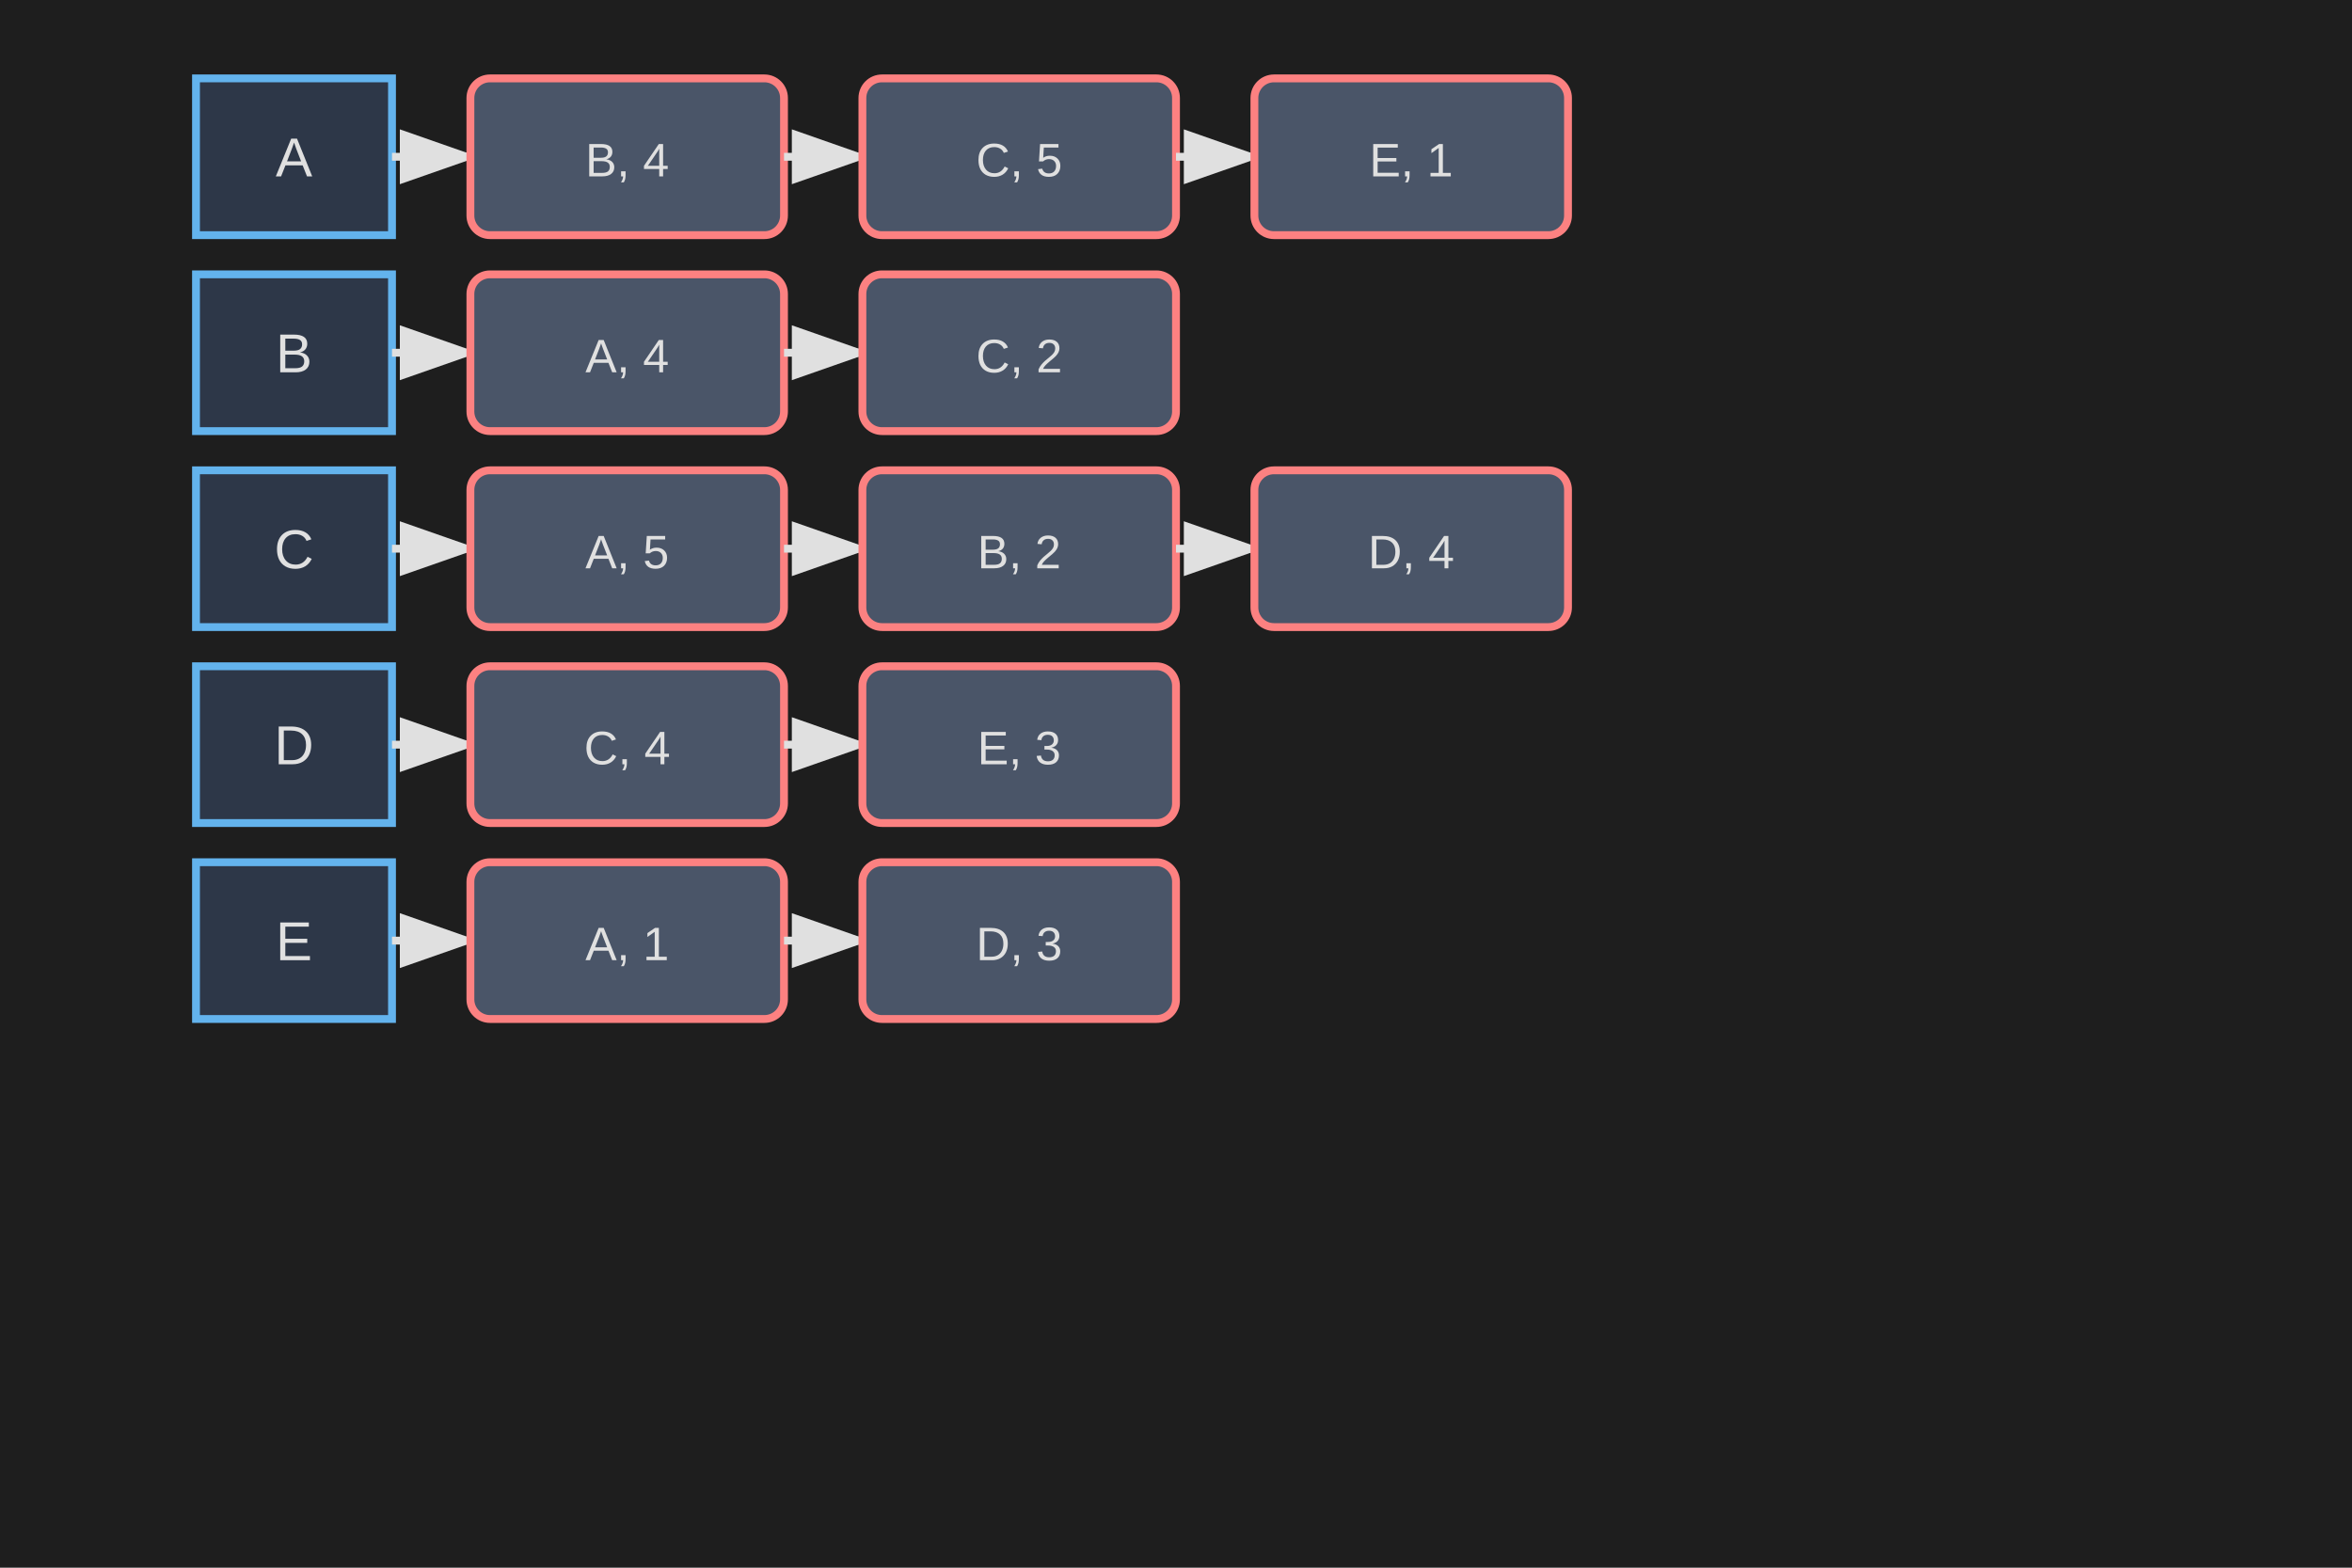
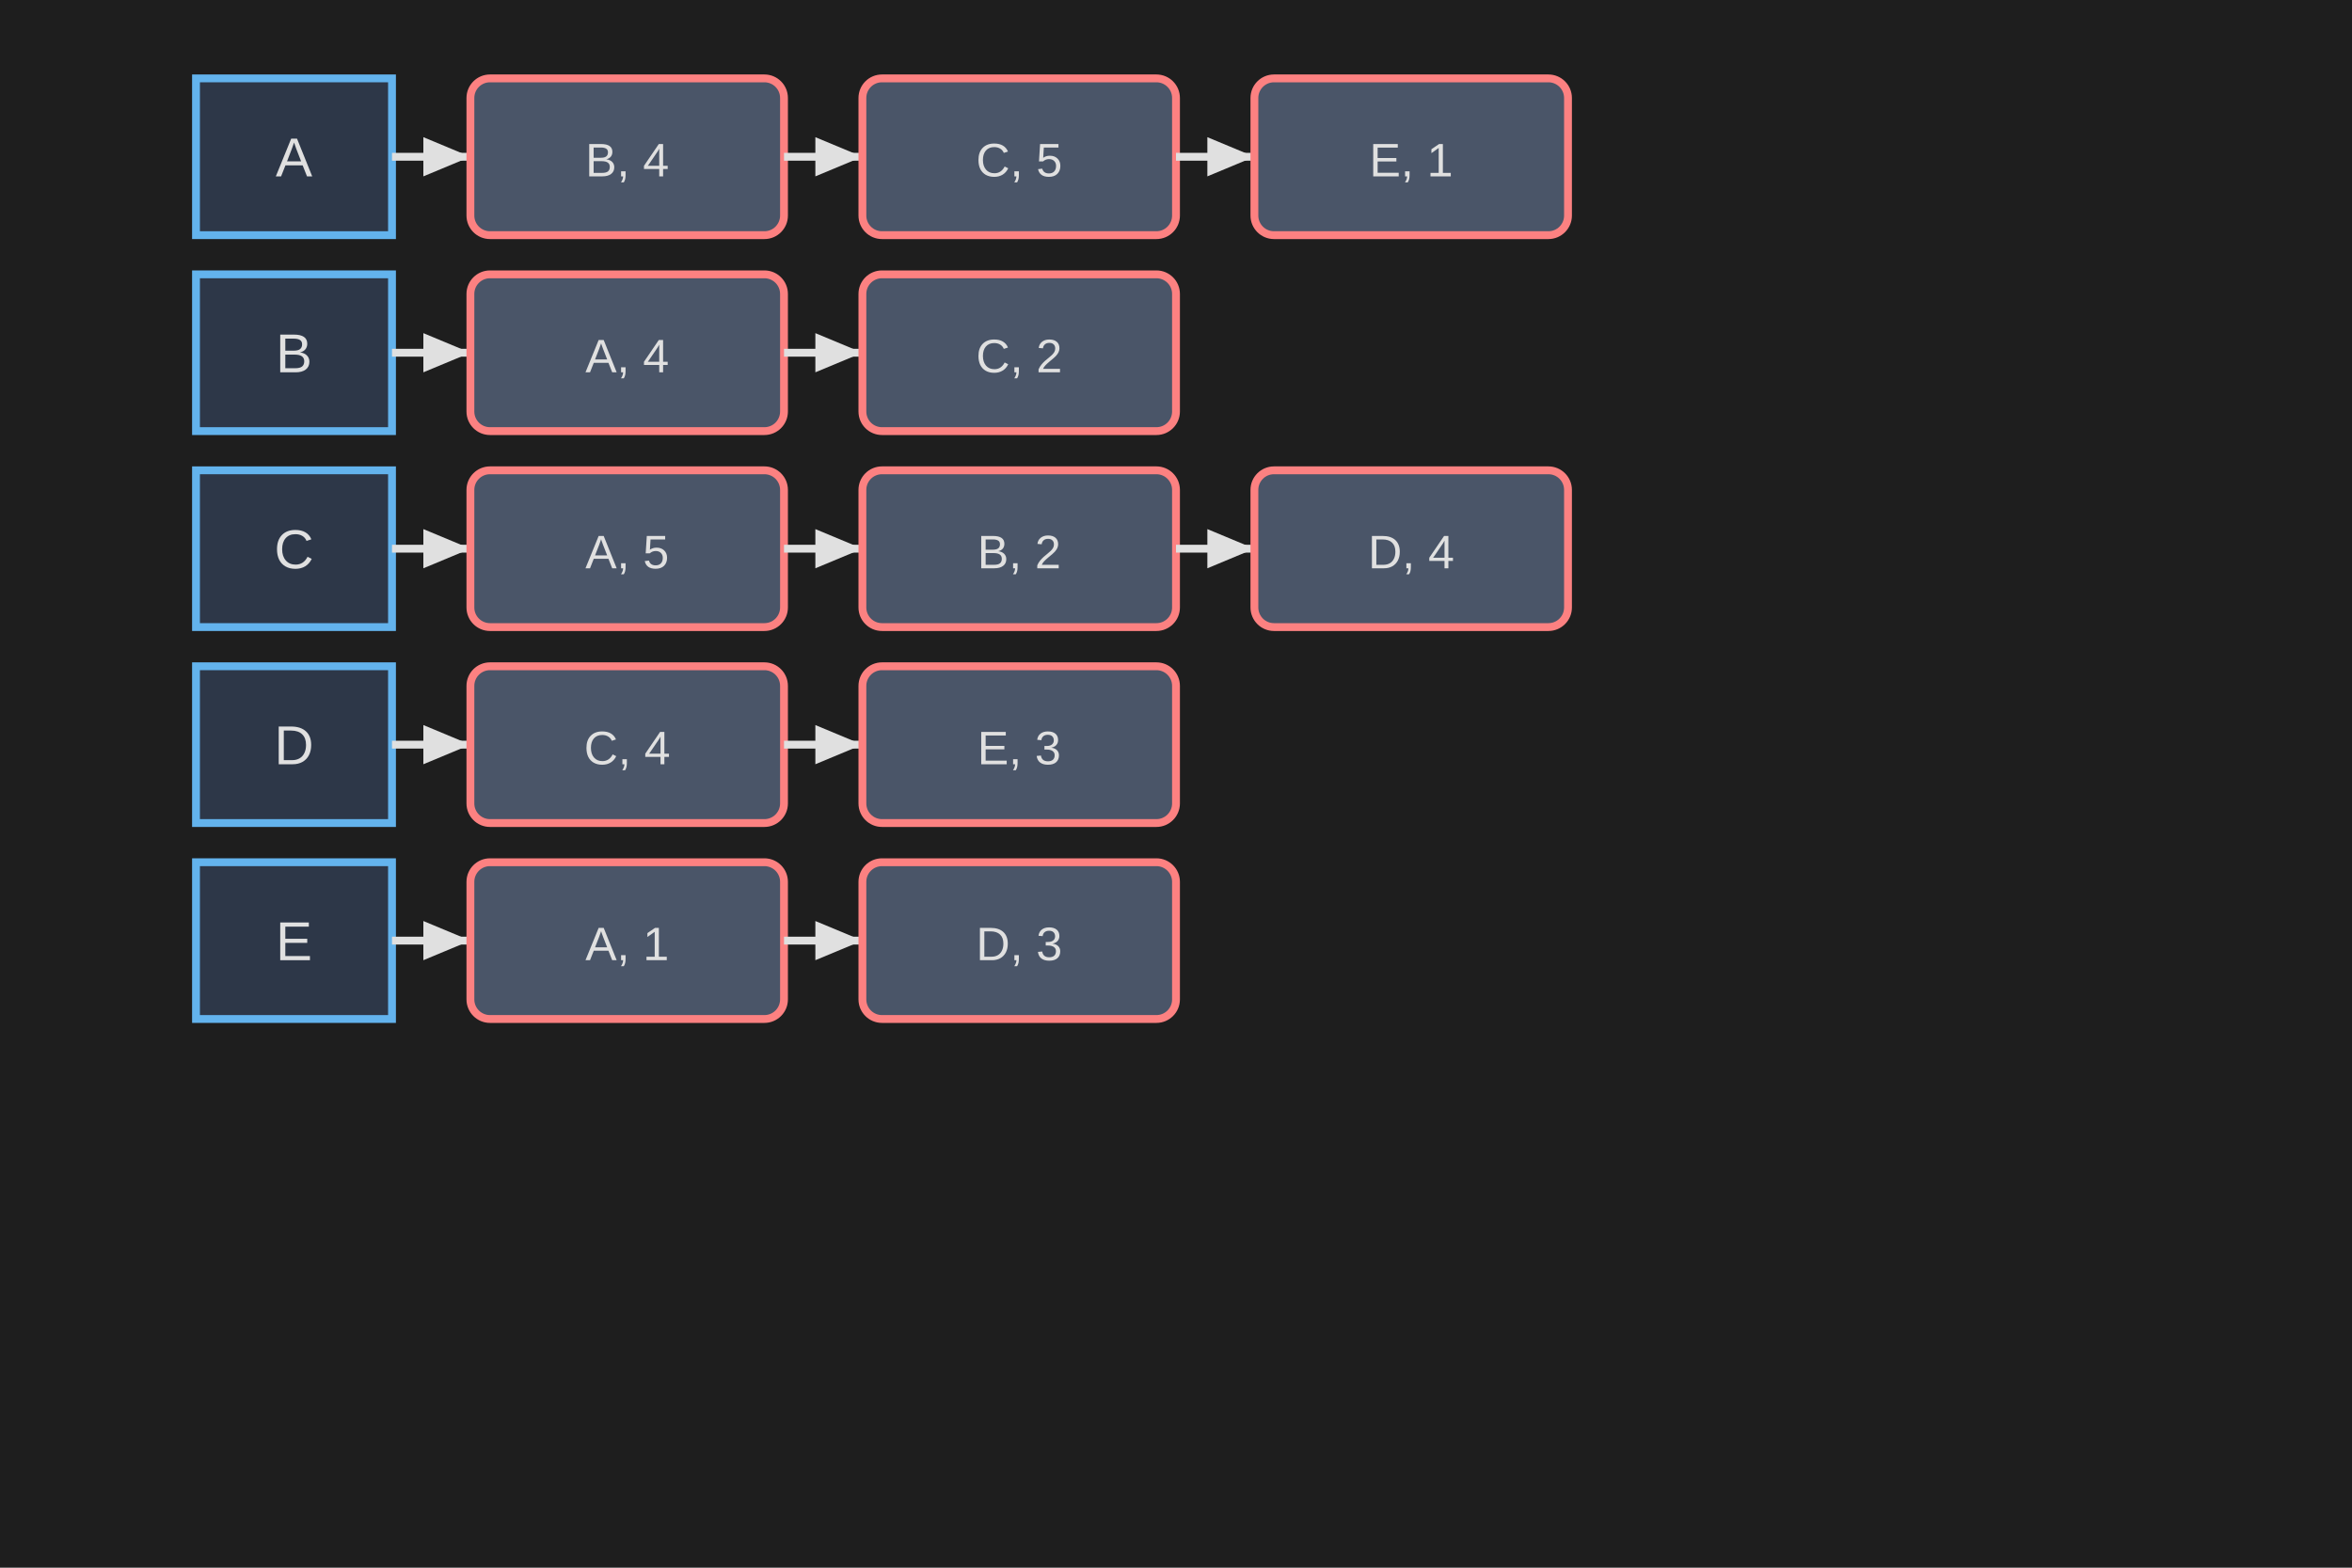
<svg xmlns="http://www.w3.org/2000/svg" viewBox="0 0 600 400">
  <rect width="600" height="400" fill="#1e1e1e" />
  <defs>
-     <marker id="arrowhead" markerWidth="10" markerHeight="7" refX="9" refY="3.5" orient="auto">
-       <polygon points="0 0, 10 3.5, 0 7" fill="#e0e0e0" />
+     <marker id="arrowhead" markerWidth="6" markerHeight="5" refX="6" refY="2.5" orient="auto">
+       <polygon points="0 0, 6 2.5, 0 5" fill="#e0e0e0" />
    </marker>
  </defs>
  <g transform="translate(50, 20)">
    <rect x="0" y="0" width="50" height="40" fill="#2d3748" stroke="#63b3ed" stroke-width="2" />
    <text x="25" y="25" font-family="Arial" font-size="14" fill="#e0e0e0" text-anchor="middle">A</text>
    <rect x="0" y="50" width="50" height="40" fill="#2d3748" stroke="#63b3ed" stroke-width="2" />
    <text x="25" y="75" font-family="Arial" font-size="14" fill="#e0e0e0" text-anchor="middle">B</text>
    <rect x="0" y="100" width="50" height="40" fill="#2d3748" stroke="#63b3ed" stroke-width="2" />
    <text x="25" y="125" font-family="Arial" font-size="14" fill="#e0e0e0" text-anchor="middle">C</text>
    <rect x="0" y="150" width="50" height="40" fill="#2d3748" stroke="#63b3ed" stroke-width="2" />
    <text x="25" y="175" font-family="Arial" font-size="14" fill="#e0e0e0" text-anchor="middle">D</text>
    <rect x="0" y="200" width="50" height="40" fill="#2d3748" stroke="#63b3ed" stroke-width="2" />
    <text x="25" y="225" font-family="Arial" font-size="14" fill="#e0e0e0" text-anchor="middle">E</text>
  </g>
  <g transform="translate(120, 20)">
    <line x1="-20" y1="20" x2="0" y2="20" stroke="#e0e0e0" stroke-width="2" marker-end="url(#arrowhead)" />
    <rect x="0" y="0" width="80" height="40" rx="5" fill="#4a5568" stroke="#fc8181" stroke-width="2" />
    <text x="40" y="25" font-family="Arial" font-size="12" fill="#e0e0e0" text-anchor="middle">B, 4</text>
    <line x1="80" y1="20" x2="100" y2="20" stroke="#e0e0e0" stroke-width="2" marker-end="url(#arrowhead)" />
    <rect x="100" y="0" width="80" height="40" rx="5" fill="#4a5568" stroke="#fc8181" stroke-width="2" />
    <text x="140" y="25" font-family="Arial" font-size="12" fill="#e0e0e0" text-anchor="middle">C, 5</text>
    <line x1="180" y1="20" x2="200" y2="20" stroke="#e0e0e0" stroke-width="2" marker-end="url(#arrowhead)" />
    <rect x="200" y="0" width="80" height="40" rx="5" fill="#4a5568" stroke="#fc8181" stroke-width="2" />
    <text x="240" y="25" font-family="Arial" font-size="12" fill="#e0e0e0" text-anchor="middle">E, 1</text>
  </g>
  <g transform="translate(120, 70)">
    <line x1="-20" y1="20" x2="0" y2="20" stroke="#e0e0e0" stroke-width="2" marker-end="url(#arrowhead)" />
    <rect x="0" y="0" width="80" height="40" rx="5" fill="#4a5568" stroke="#fc8181" stroke-width="2" />
    <text x="40" y="25" font-family="Arial" font-size="12" fill="#e0e0e0" text-anchor="middle">A, 4</text>
    <line x1="80" y1="20" x2="100" y2="20" stroke="#e0e0e0" stroke-width="2" marker-end="url(#arrowhead)" />
    <rect x="100" y="0" width="80" height="40" rx="5" fill="#4a5568" stroke="#fc8181" stroke-width="2" />
    <text x="140" y="25" font-family="Arial" font-size="12" fill="#e0e0e0" text-anchor="middle">C, 2</text>
  </g>
  <g transform="translate(120, 120)">
    <line x1="-20" y1="20" x2="0" y2="20" stroke="#e0e0e0" stroke-width="2" marker-end="url(#arrowhead)" />
    <rect x="0" y="0" width="80" height="40" rx="5" fill="#4a5568" stroke="#fc8181" stroke-width="2" />
    <text x="40" y="25" font-family="Arial" font-size="12" fill="#e0e0e0" text-anchor="middle">A, 5</text>
    <line x1="80" y1="20" x2="100" y2="20" stroke="#e0e0e0" stroke-width="2" marker-end="url(#arrowhead)" />
    <rect x="100" y="0" width="80" height="40" rx="5" fill="#4a5568" stroke="#fc8181" stroke-width="2" />
    <text x="140" y="25" font-family="Arial" font-size="12" fill="#e0e0e0" text-anchor="middle">B, 2</text>
    <line x1="180" y1="20" x2="200" y2="20" stroke="#e0e0e0" stroke-width="2" marker-end="url(#arrowhead)" />
    <rect x="200" y="0" width="80" height="40" rx="5" fill="#4a5568" stroke="#fc8181" stroke-width="2" />
    <text x="240" y="25" font-family="Arial" font-size="12" fill="#e0e0e0" text-anchor="middle">D, 4</text>
  </g>
  <g transform="translate(120, 170)">
    <line x1="-20" y1="20" x2="0" y2="20" stroke="#e0e0e0" stroke-width="2" marker-end="url(#arrowhead)" />
    <rect x="0" y="0" width="80" height="40" rx="5" fill="#4a5568" stroke="#fc8181" stroke-width="2" />
    <text x="40" y="25" font-family="Arial" font-size="12" fill="#e0e0e0" text-anchor="middle">C, 4</text>
    <line x1="80" y1="20" x2="100" y2="20" stroke="#e0e0e0" stroke-width="2" marker-end="url(#arrowhead)" />
    <rect x="100" y="0" width="80" height="40" rx="5" fill="#4a5568" stroke="#fc8181" stroke-width="2" />
    <text x="140" y="25" font-family="Arial" font-size="12" fill="#e0e0e0" text-anchor="middle">E, 3</text>
  </g>
  <g transform="translate(120, 220)">
    <line x1="-20" y1="20" x2="0" y2="20" stroke="#e0e0e0" stroke-width="2" marker-end="url(#arrowhead)" />
    <rect x="0" y="0" width="80" height="40" rx="5" fill="#4a5568" stroke="#fc8181" stroke-width="2" />
    <text x="40" y="25" font-family="Arial" font-size="12" fill="#e0e0e0" text-anchor="middle">A, 1</text>
    <line x1="80" y1="20" x2="100" y2="20" stroke="#e0e0e0" stroke-width="2" marker-end="url(#arrowhead)" />
    <rect x="100" y="0" width="80" height="40" rx="5" fill="#4a5568" stroke="#fc8181" stroke-width="2" />
    <text x="140" y="25" font-family="Arial" font-size="12" fill="#e0e0e0" text-anchor="middle">D, 3</text>
  </g>
</svg>
